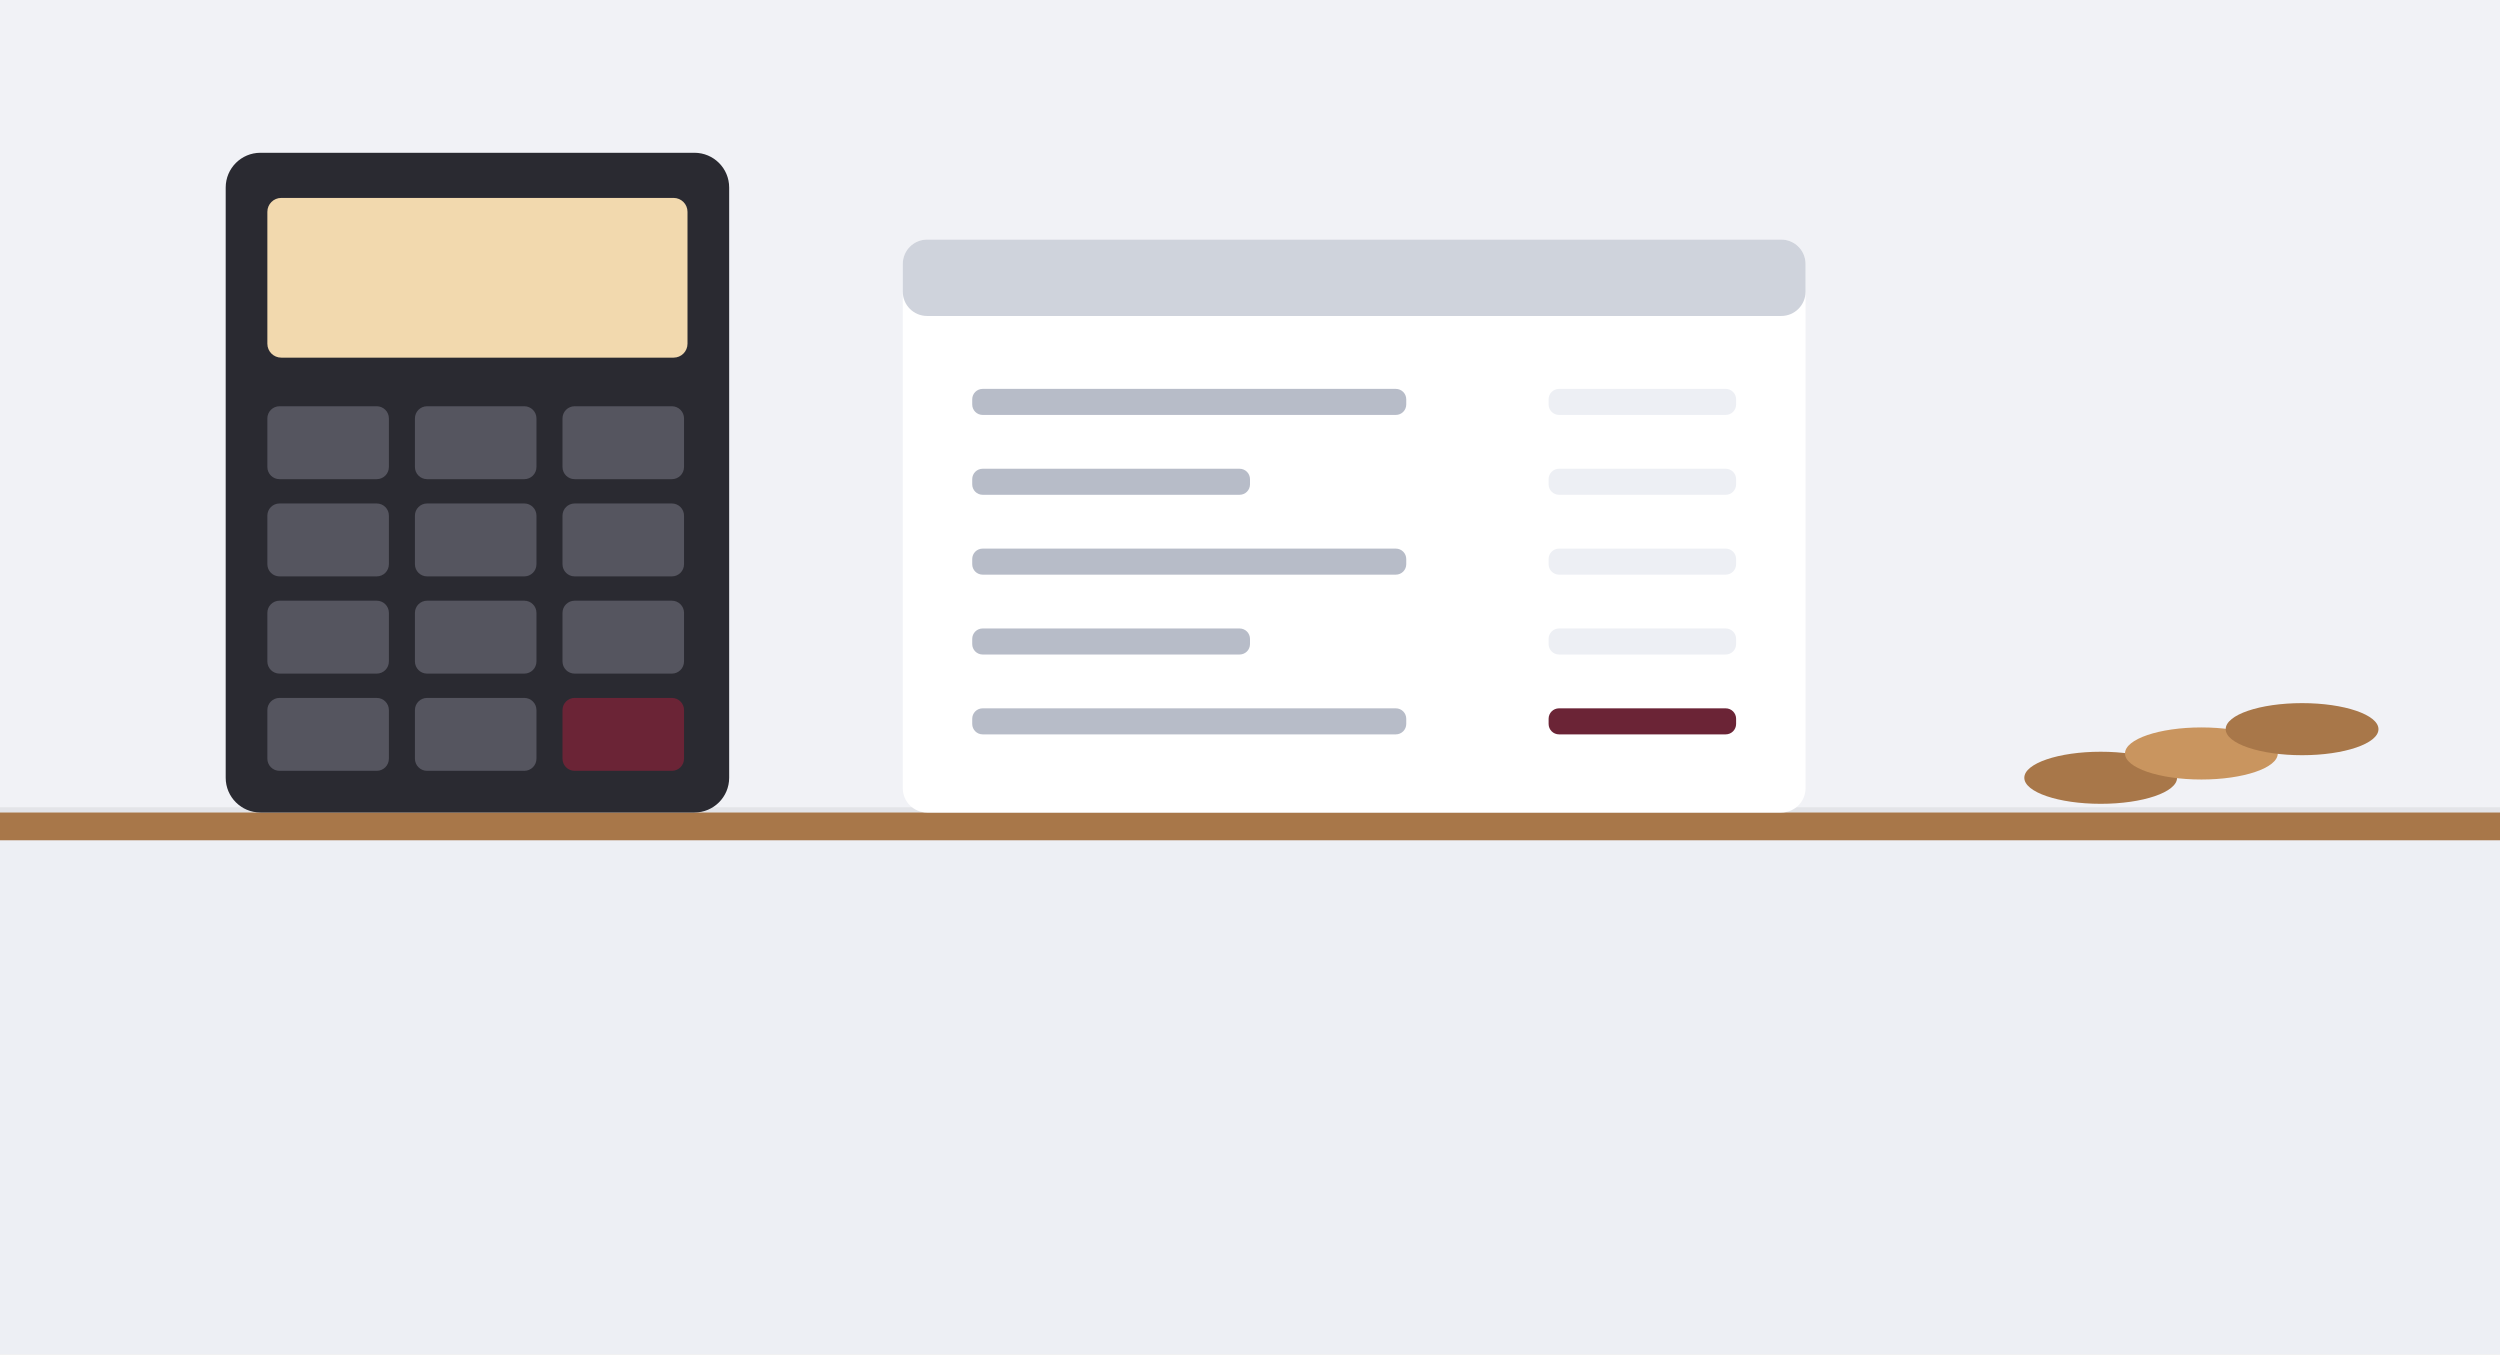
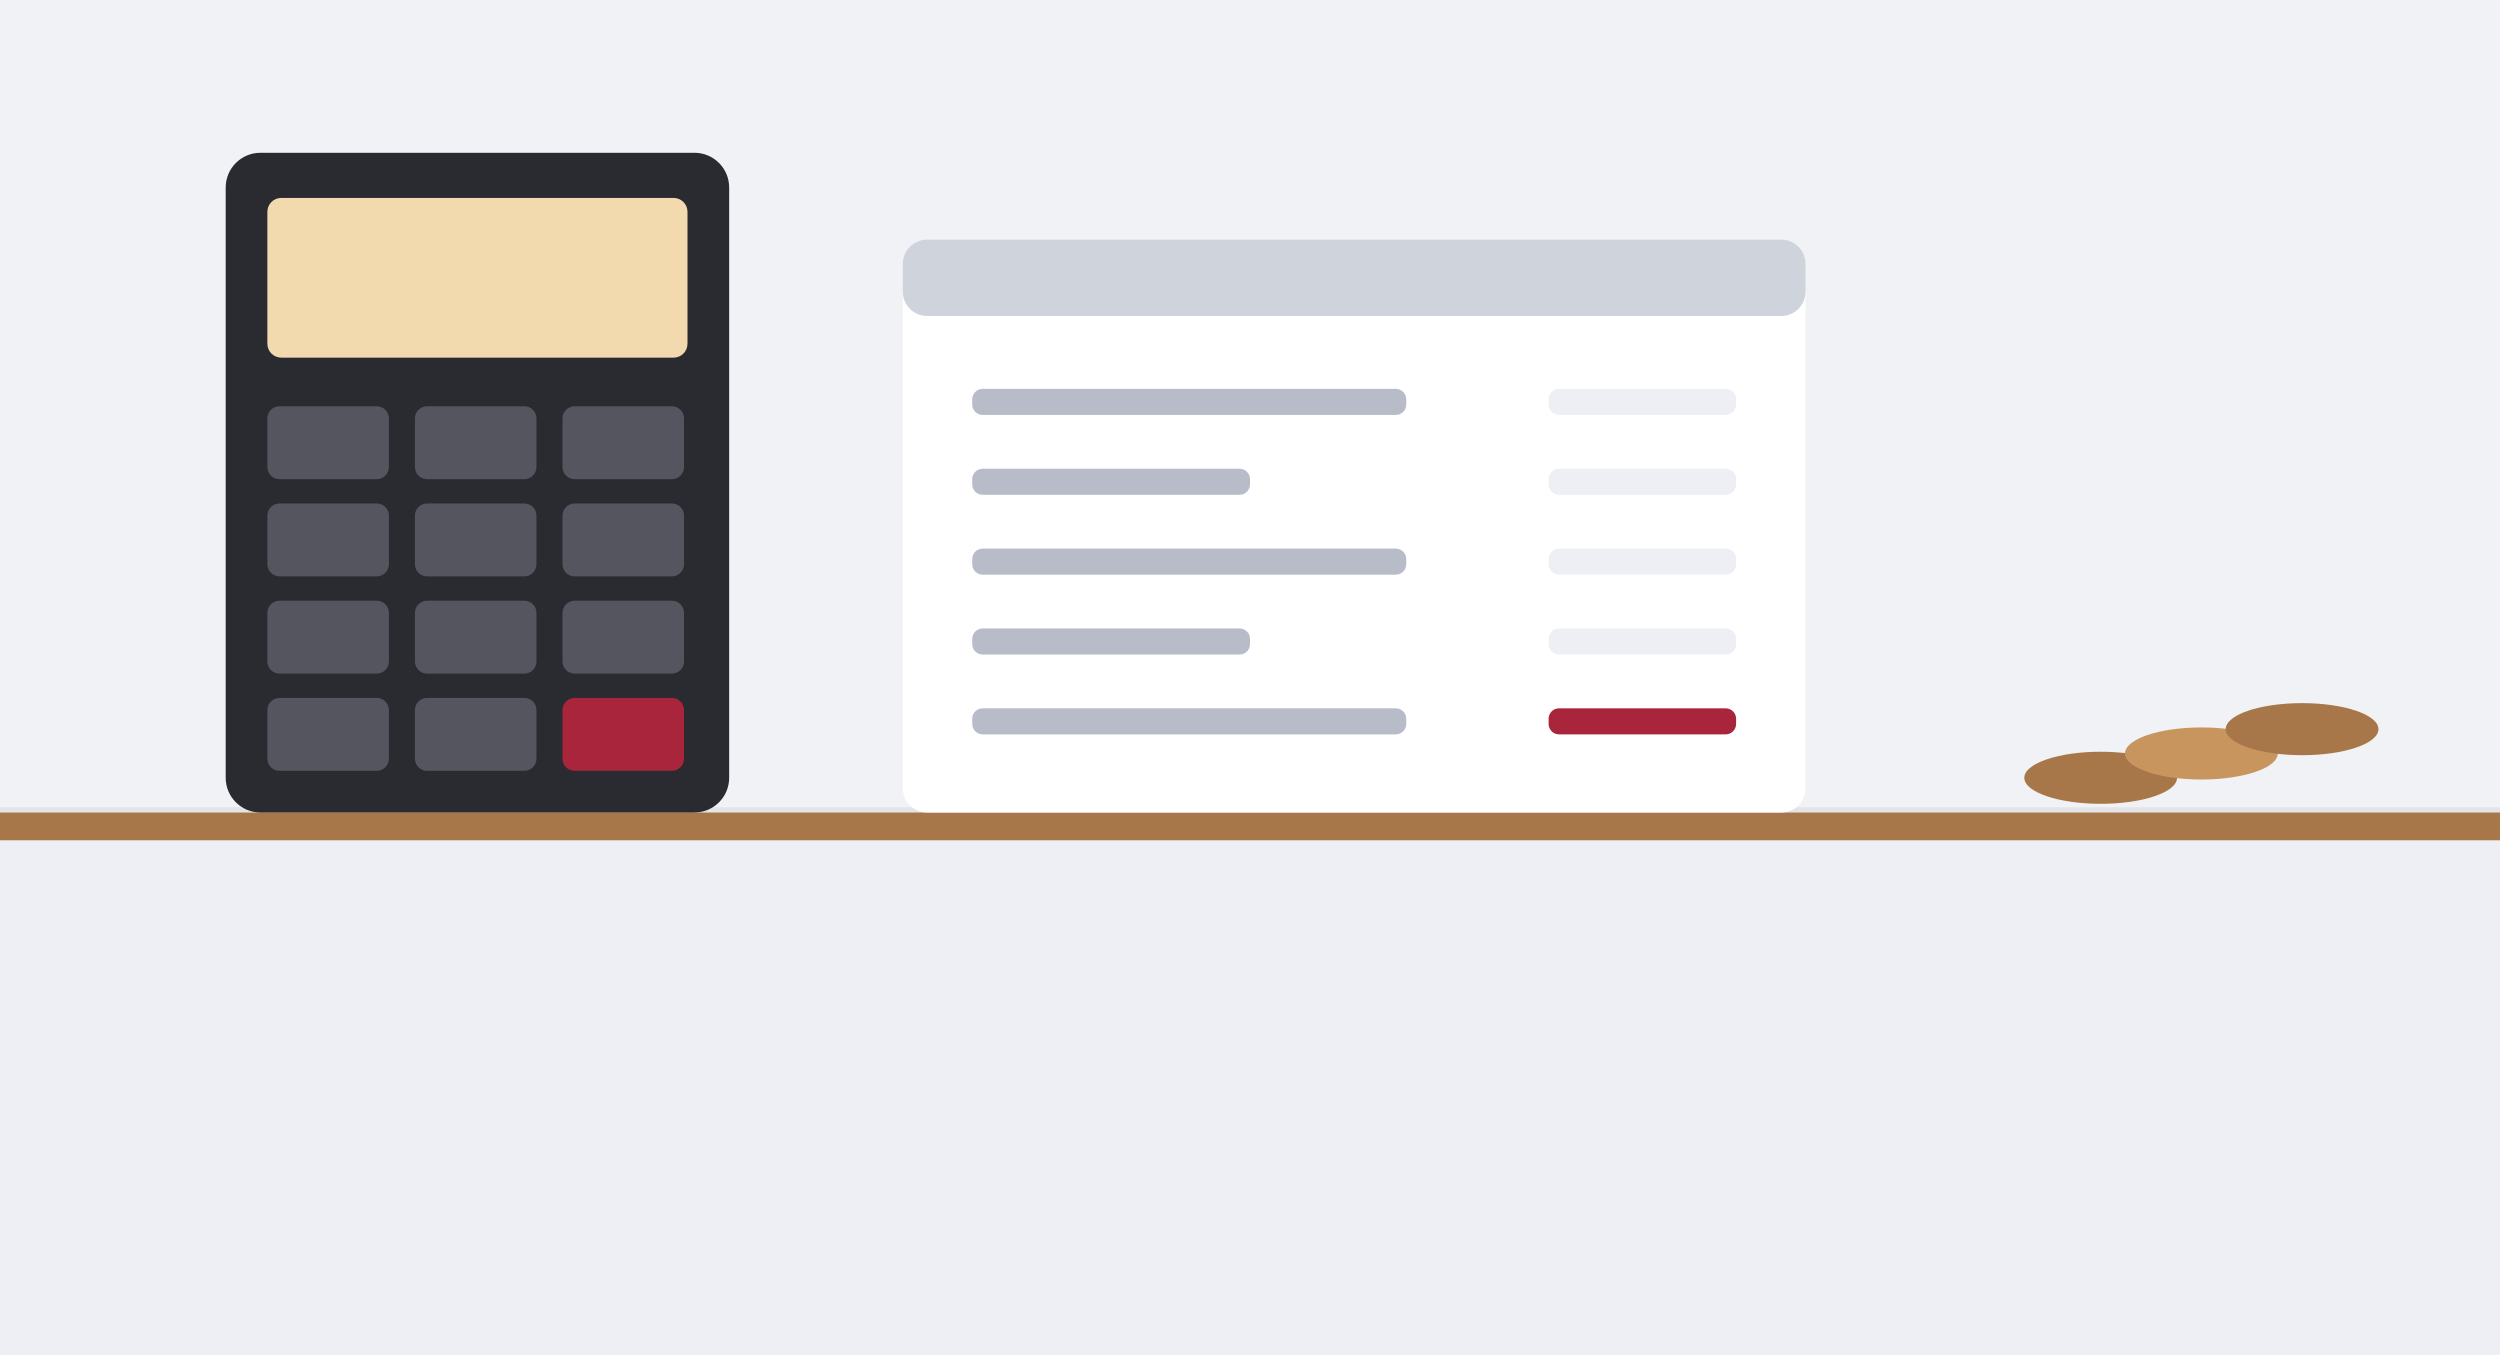
<svg xmlns="http://www.w3.org/2000/svg" viewBox="0 0 1440 780" width="1440" height="780" role="img">
  <rect x="0" y="0" width="1440" height="780" fill="#F7F8FA" />
  <rect x="0" y="0" width="1440" height="468" fill="#F1F2F6" />
  <rect x="0" y="468" width="1440" height="312" fill="#EDEFF4" />
  <rect x="0" y="465" width="1440" height="3" fill="rgba(0,0,0,.06)" />
  <rect x="0" y="468" width="1440" height="16" fill="#A87749" />
  <g transform="translate(130,88)">
    <rect x="0" y="0" width="290" height="380" fill="#2A2A31" rx="20" />
    <rect x="24" y="26" width="242" height="92" fill="#F2D9AE" rx="8" />
    <rect x="24" y="146" width="70" height="42" fill="#55555F" rx="7" />
    <rect x="109" y="146" width="70" height="42" fill="#55555F" rx="7" />
    <rect x="194" y="146" width="70" height="42" fill="#55555F" rx="7" />
    <rect x="24" y="202" width="70" height="42" fill="#55555F" rx="7" />
    <rect x="109" y="202" width="70" height="42" fill="#55555F" rx="7" />
    <rect x="194" y="202" width="70" height="42" fill="#55555F" rx="7" />
    <rect x="24" y="258" width="70" height="42" fill="#55555F" rx="7" />
    <rect x="109" y="258" width="70" height="42" fill="#55555F" rx="7" />
    <rect x="194" y="258" width="70" height="42" fill="#55555F" rx="7" />
    <rect x="24" y="314" width="70" height="42" fill="#55555F" rx="7" />
    <rect x="109" y="314" width="70" height="42" fill="#55555F" rx="7" />
-     <rect x="194" y="314" width="70" height="42" fill="#6B2436" rx="7" />
+     <rect x="194" y="314" width="70" height="42" fill="#A9253B" rx="7" />
  </g>
  <g transform="translate(520,138)">
    <rect x="0" y="0" width="520" height="330" fill="#FFFFFF" rx="14" />
    <rect x="0" y="0" width="520" height="44" fill="#CFD3DC" rx="14" />
    <rect x="40" y="86" width="250" height="15" fill="#B7BCC8" rx="6" />
    <rect x="40" y="132" width="160" height="15" fill="#B7BCC8" rx="6" />
    <rect x="40" y="178" width="250" height="15" fill="#B7BCC8" rx="6" />
    <rect x="40" y="224" width="160" height="15" fill="#B7BCC8" rx="6" />
    <rect x="40" y="270" width="250" height="15" fill="#B7BCC8" rx="6" />
    <rect x="372" y="86" width="108" height="15" fill="#EDEFF4" rx="6" />
    <rect x="372" y="132" width="108" height="15" fill="#EDEFF4" rx="6" />
    <rect x="372" y="178" width="108" height="15" fill="#EDEFF4" rx="6" />
    <rect x="372" y="224" width="108" height="15" fill="#EDEFF4" rx="6" />
-     <rect x="372" y="270" width="108" height="15" fill="#6B2436" rx="6" />
+     <rect x="372" y="270" width="108" height="15" fill="#A9253B" rx="6" />
  </g>
  <ellipse cx="1210" cy="448" rx="44" ry="15" fill="#A87749" />
  <ellipse cx="1268" cy="434" rx="44" ry="15" fill="#C9955F" />
  <ellipse cx="1326" cy="420" rx="44" ry="15" fill="#A87749" />
</svg>
